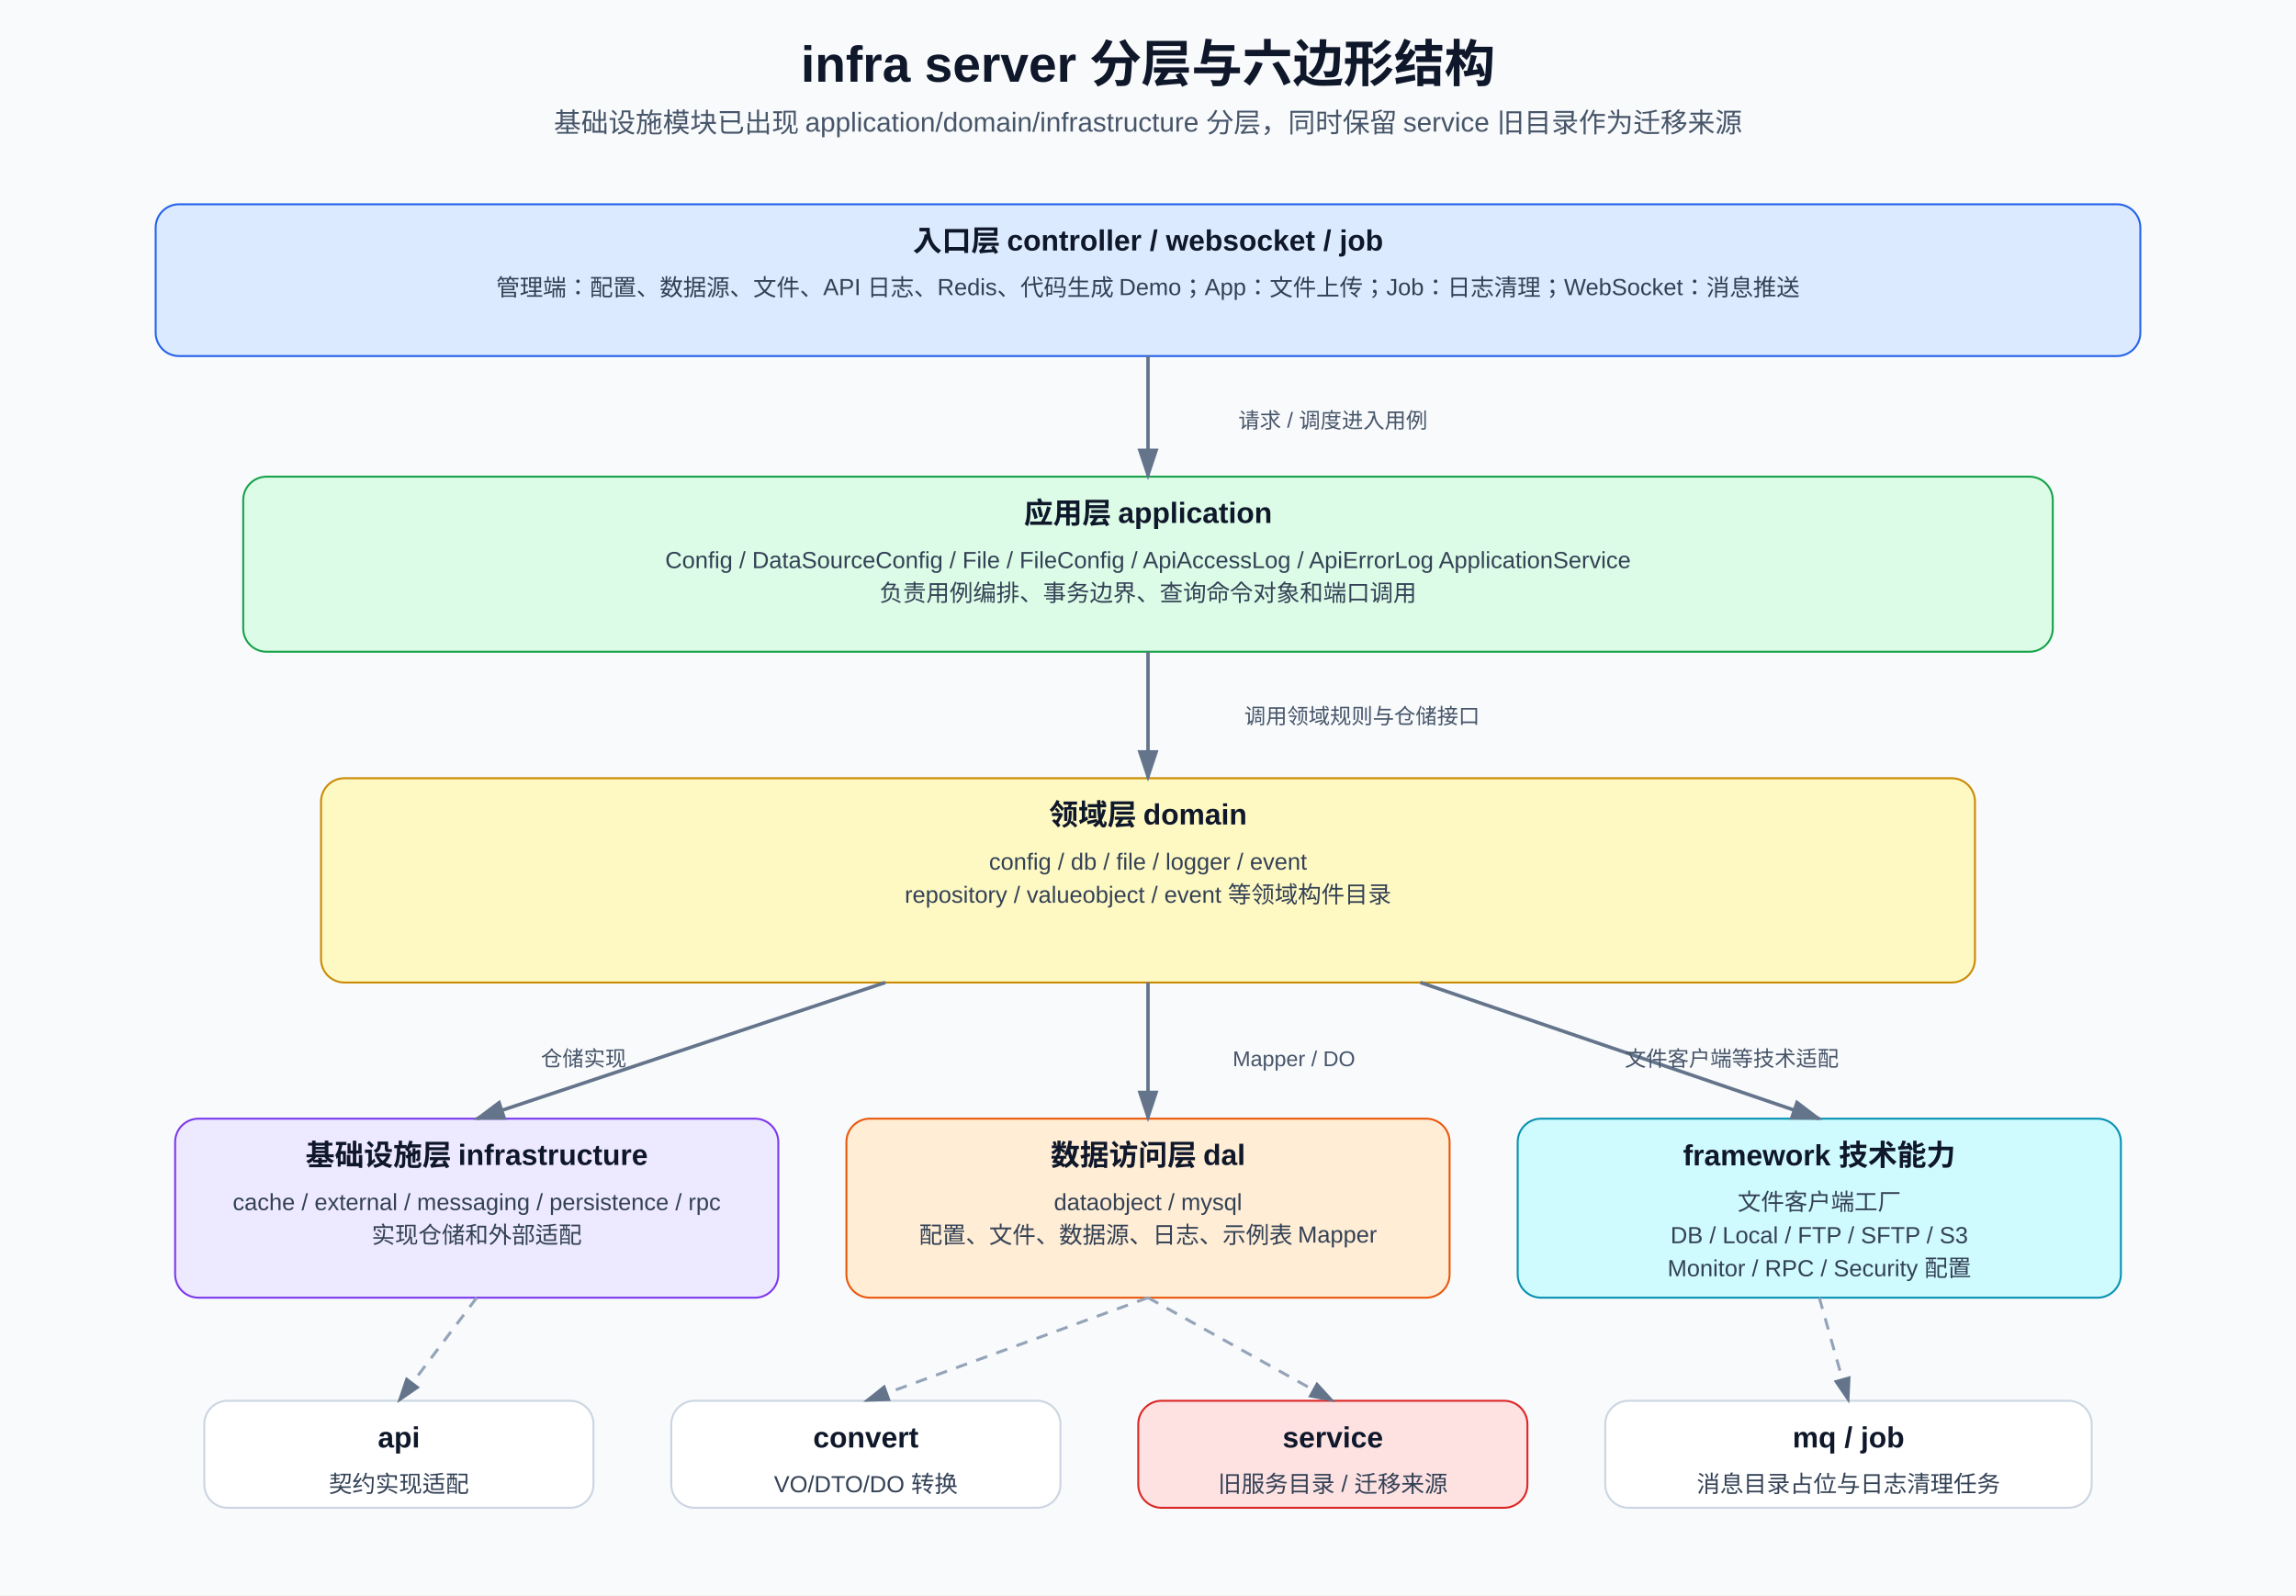
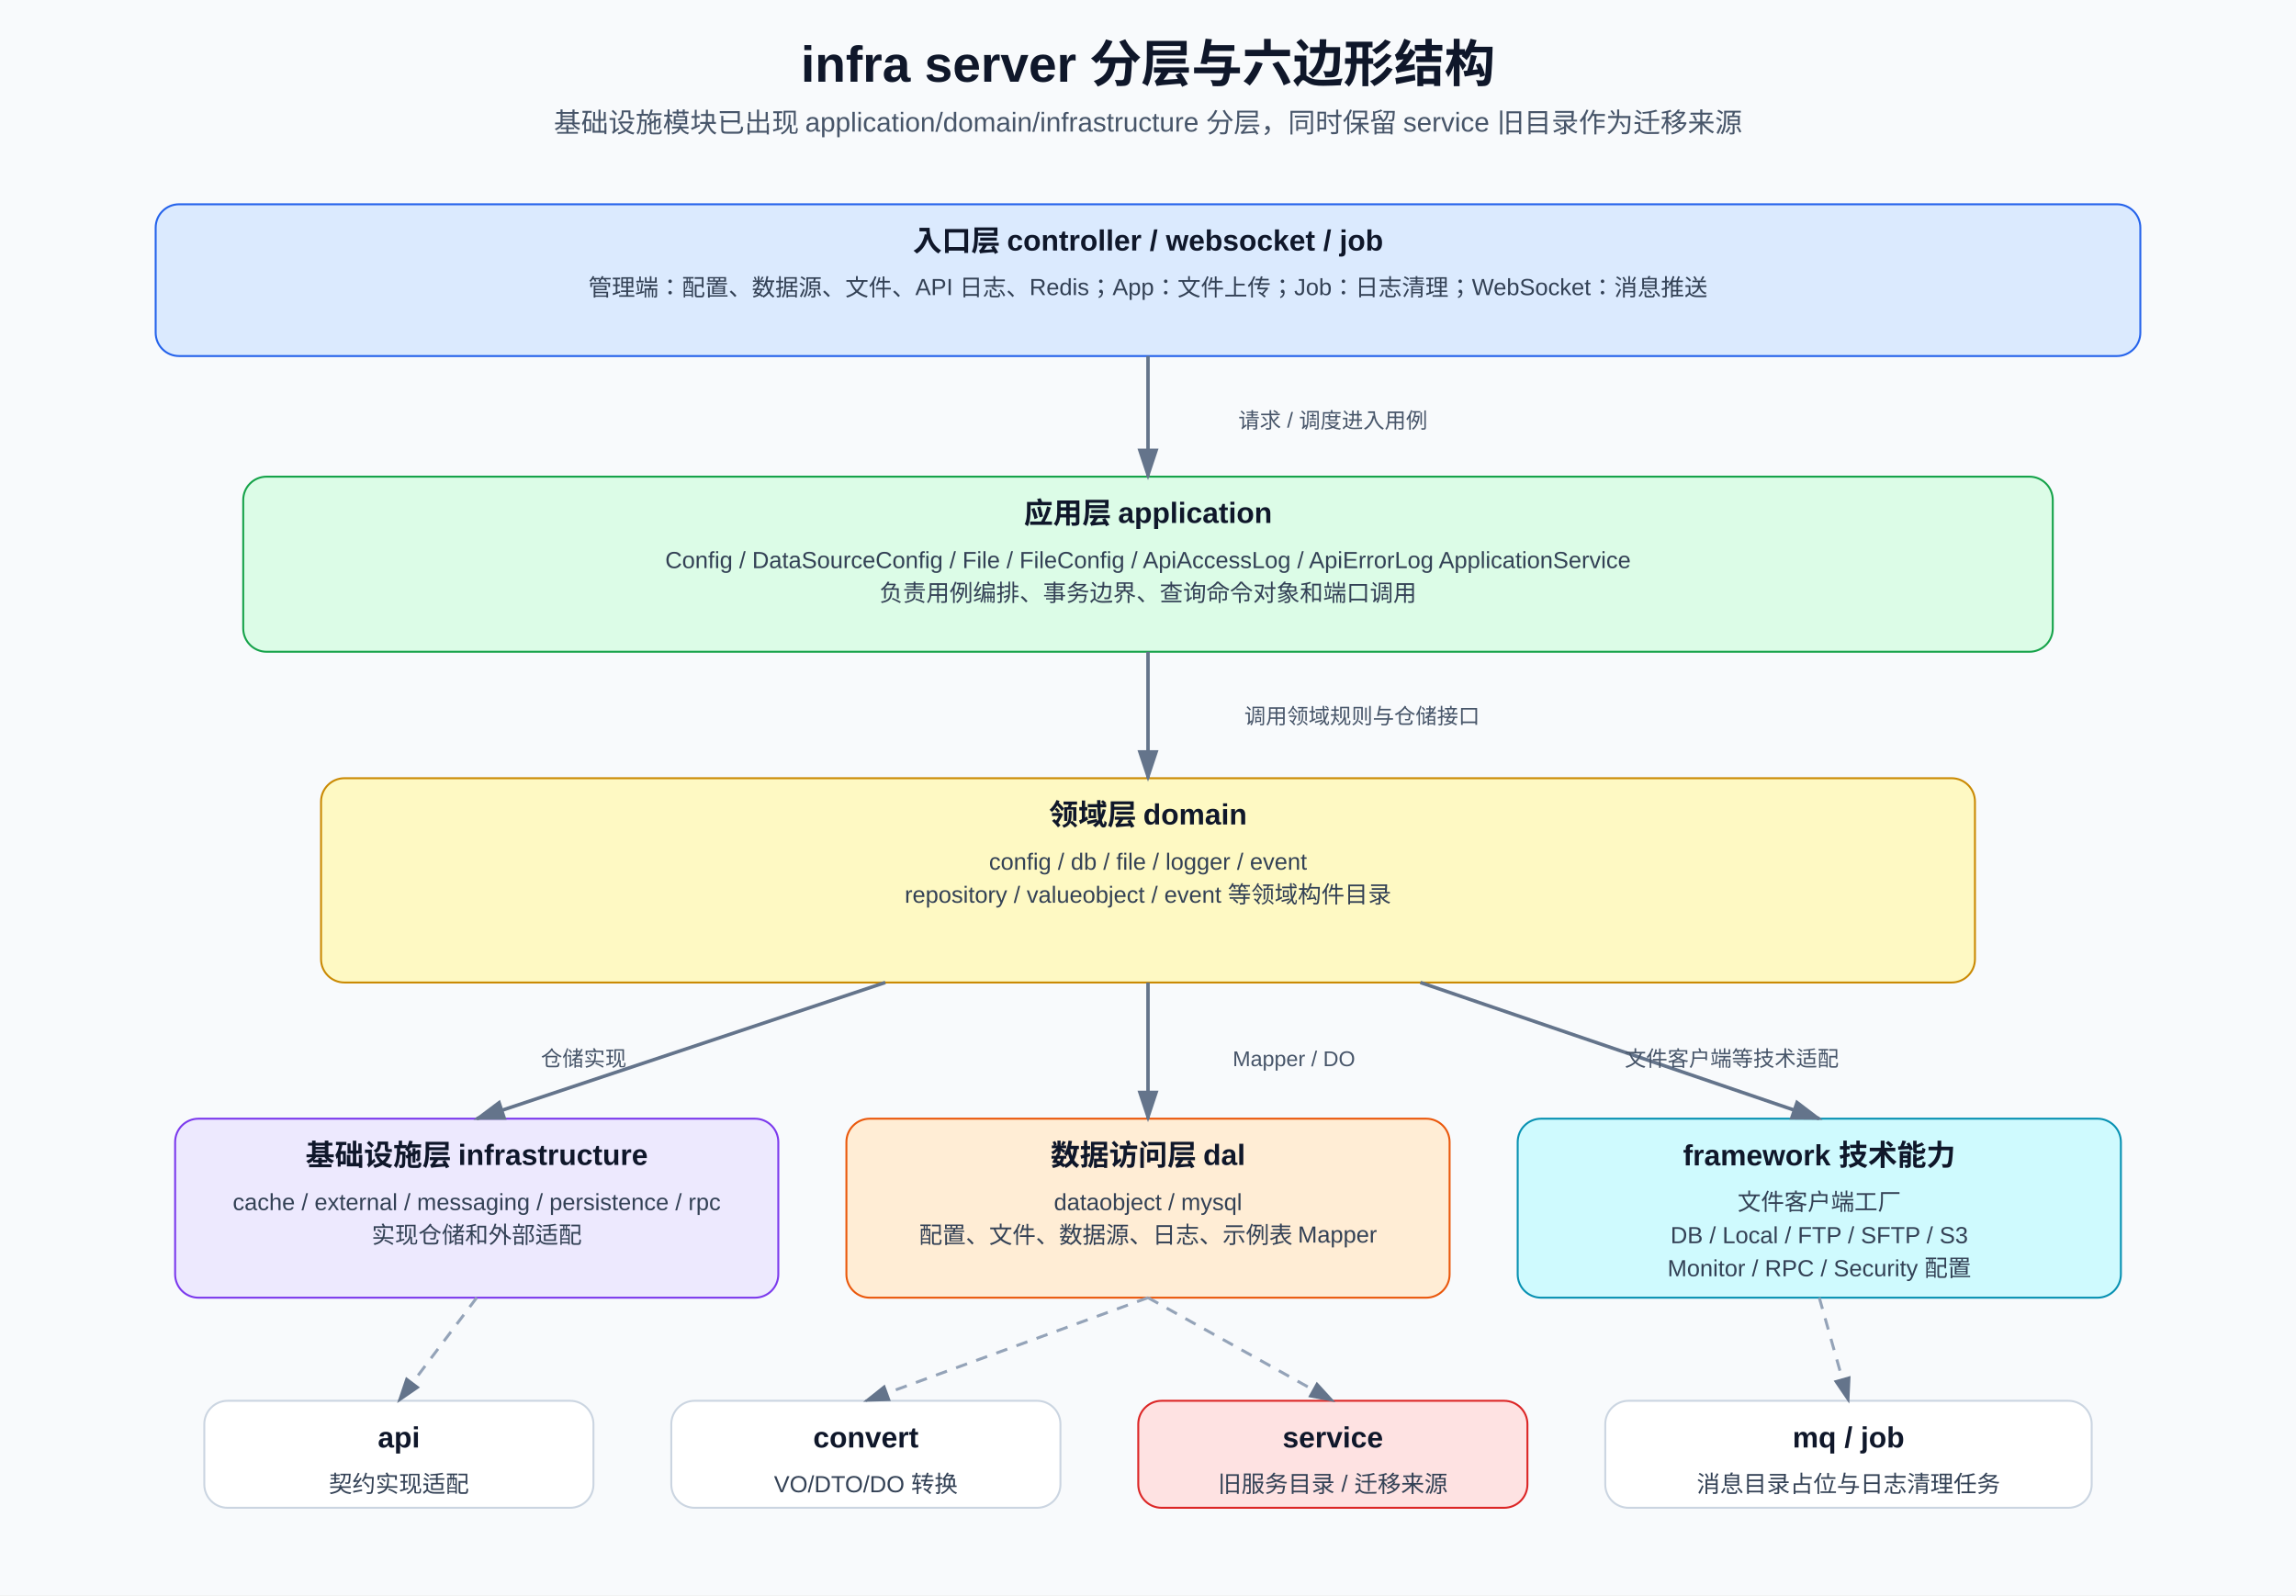
<svg xmlns="http://www.w3.org/2000/svg" width="1180" height="820" viewBox="0 0 1180 820">
  <style>
  .bg { fill:#f8fafc; }
  .title { font:700 26px Arial, 'Microsoft YaHei', sans-serif; fill:#0f172a; }
  .subtitle { font:500 14px Arial, 'Microsoft YaHei', sans-serif; fill:#475569; }
  .box-title { font:700 15px Arial, 'Microsoft YaHei', sans-serif; fill:#0f172a; }
  .box-text { font:12px Arial, 'Microsoft YaHei', sans-serif; fill:#334155; }
  .small { font:11px Arial, 'Microsoft YaHei', sans-serif; fill:#475569; }
  .line { stroke:#64748b; stroke-width:1.8; fill:none; marker-end:url(#arrow); }
  .dash { stroke:#94a3b8; stroke-width:1.5; stroke-dasharray:6 5; fill:none; marker-end:url(#arrow); }
  .blue { fill:#dbeafe; stroke:#2563eb; }
  .green { fill:#dcfce7; stroke:#16a34a; }
  .yellow { fill:#fef9c3; stroke:#ca8a04; }
  .purple { fill:#ede9fe; stroke:#7c3aed; }
  .red { fill:#fee2e2; stroke:#dc2626; }
  .cyan { fill:#cffafe; stroke:#0891b2; }
  .orange { fill:#ffedd5; stroke:#ea580c; }
  .gray { fill:#e2e8f0; stroke:#64748b; }
  .white { fill:#ffffff; stroke:#cbd5e1; }
</style>
  <defs>
    <marker id="arrow" markerWidth="10" markerHeight="10" refX="8" refY="3" orient="auto" markerUnits="strokeWidth">
      <path d="M0,0 L0,6 L9,3 z" fill="#64748b" />
    </marker>
  </defs>
  <rect width="100%" height="100%" class="bg" />
  <text x="590" y="42" text-anchor="middle" class="title">infra server 分层与六边形结构</text>
  <text x="590" y="68" text-anchor="middle" class="subtitle">基础设施模块已出现 application/domain/infrastructure 分层，同时保留 service 旧目录作为迁移来源</text>
  <rect x="80" y="105" width="1020" height="78" rx="12" class="blue" />
  <text x="590.0" y="129" text-anchor="middle" class="box-title">入口层 controller / websocket / job</text>
-   <text x="590.0" y="152" text-anchor="middle" class="box-text">管理端：配置、数据源、文件、API 日志、Redis、代码生成 Demo；App：文件上传；Job：日志清理；WebSocket：消息推送</text>
+   <text x="590.0" y="152" text-anchor="middle" class="box-text">管理端：配置、数据源、文件、API 日志、Redis；App：文件上传；Job：日志清理；WebSocket：消息推送</text>
  <rect x="125" y="245" width="930" height="90" rx="12" class="green" />
  <text x="590.0" y="269" text-anchor="middle" class="box-title">应用层 application</text>
  <text x="590.0" y="292" text-anchor="middle" class="box-text">Config / DataSourceConfig / File / FileConfig / ApiAccessLog / ApiErrorLog ApplicationService</text>
  <text x="590.0" y="309" text-anchor="middle" class="box-text">负责用例编排、事务边界、查询命令对象和端口调用</text>
  <rect x="165" y="400" width="850" height="105" rx="12" class="yellow" />
  <text x="590.0" y="424" text-anchor="middle" class="box-title">领域层 domain</text>
  <text x="590.0" y="447" text-anchor="middle" class="box-text">config / db / file / logger / event</text>
  <text x="590.0" y="464" text-anchor="middle" class="box-text">repository / valueobject / event 等领域构件目录</text>
  <rect x="90" y="575" width="310" height="92" rx="12" class="purple" />
  <text x="245.0" y="599" text-anchor="middle" class="box-title">基础设施层 infrastructure</text>
  <text x="245.0" y="622" text-anchor="middle" class="box-text">cache / external / messaging / persistence / rpc</text>
  <text x="245.0" y="639" text-anchor="middle" class="box-text">实现仓储和外部适配</text>
  <rect x="435" y="575" width="310" height="92" rx="12" class="orange" />
  <text x="590.0" y="599" text-anchor="middle" class="box-title">数据访问层 dal</text>
  <text x="590.0" y="622" text-anchor="middle" class="box-text">dataobject / mysql</text>
  <text x="590.0" y="639" text-anchor="middle" class="box-text">配置、文件、数据源、日志、示例表 Mapper</text>
  <rect x="780" y="575" width="310" height="92" rx="12" class="cyan" />
  <text x="935.0" y="599" text-anchor="middle" class="box-title">framework 技术能力</text>
  <text x="935.0" y="622" text-anchor="middle" class="box-text">文件客户端工厂</text>
  <text x="935.0" y="639" text-anchor="middle" class="box-text">DB / Local / FTP / SFTP / S3</text>
  <text x="935.0" y="656" text-anchor="middle" class="box-text">Monitor / RPC / Security 配置</text>
  <rect x="105" y="720" width="200" height="55" rx="12" class="white" />
  <text x="205.0" y="744" text-anchor="middle" class="box-title">api</text>
  <text x="205.0" y="767" text-anchor="middle" class="box-text">契约实现适配</text>
  <rect x="345" y="720" width="200" height="55" rx="12" class="white" />
  <text x="445.0" y="744" text-anchor="middle" class="box-title">convert</text>
  <text x="445.0" y="767" text-anchor="middle" class="box-text">VO/DTO/DO 转换</text>
  <rect x="585" y="720" width="200" height="55" rx="12" class="red" />
  <text x="685.0" y="744" text-anchor="middle" class="box-title">service</text>
  <text x="685.0" y="767" text-anchor="middle" class="box-text">旧服务目录 / 迁移来源</text>
  <rect x="825" y="720" width="250" height="55" rx="12" class="white" />
  <text x="950.0" y="744" text-anchor="middle" class="box-title">mq / job</text>
  <text x="950.0" y="767" text-anchor="middle" class="box-text">消息目录占位与日志清理任务</text>
  <path d="M590,183 L590,245" class="line" />
  <text x="685" y="220" text-anchor="middle" class="small">请求 / 调度进入用例</text>
  <path d="M590,335 L590,400" class="line" />
  <text x="700" y="372" text-anchor="middle" class="small">调用领域规则与仓储接口</text>
  <path d="M455,505 L245,575" class="line" />
  <text x="300" y="548" text-anchor="middle" class="small">仓储实现</text>
  <path d="M590,505 L590,575" class="line" />
  <text x="665" y="548" text-anchor="middle" class="small">Mapper / DO</text>
  <path d="M730,505 L935,575" class="line" />
  <text x="890" y="548" text-anchor="middle" class="small">文件客户端等技术适配</text>
  <path d="M245,667 L205,720" class="dash" />
  <path d="M590,667 L445,720" class="dash" />
  <path d="M590,667 L685,720" class="dash" />
  <path d="M935,667 L950,720" class="dash" />
</svg>
